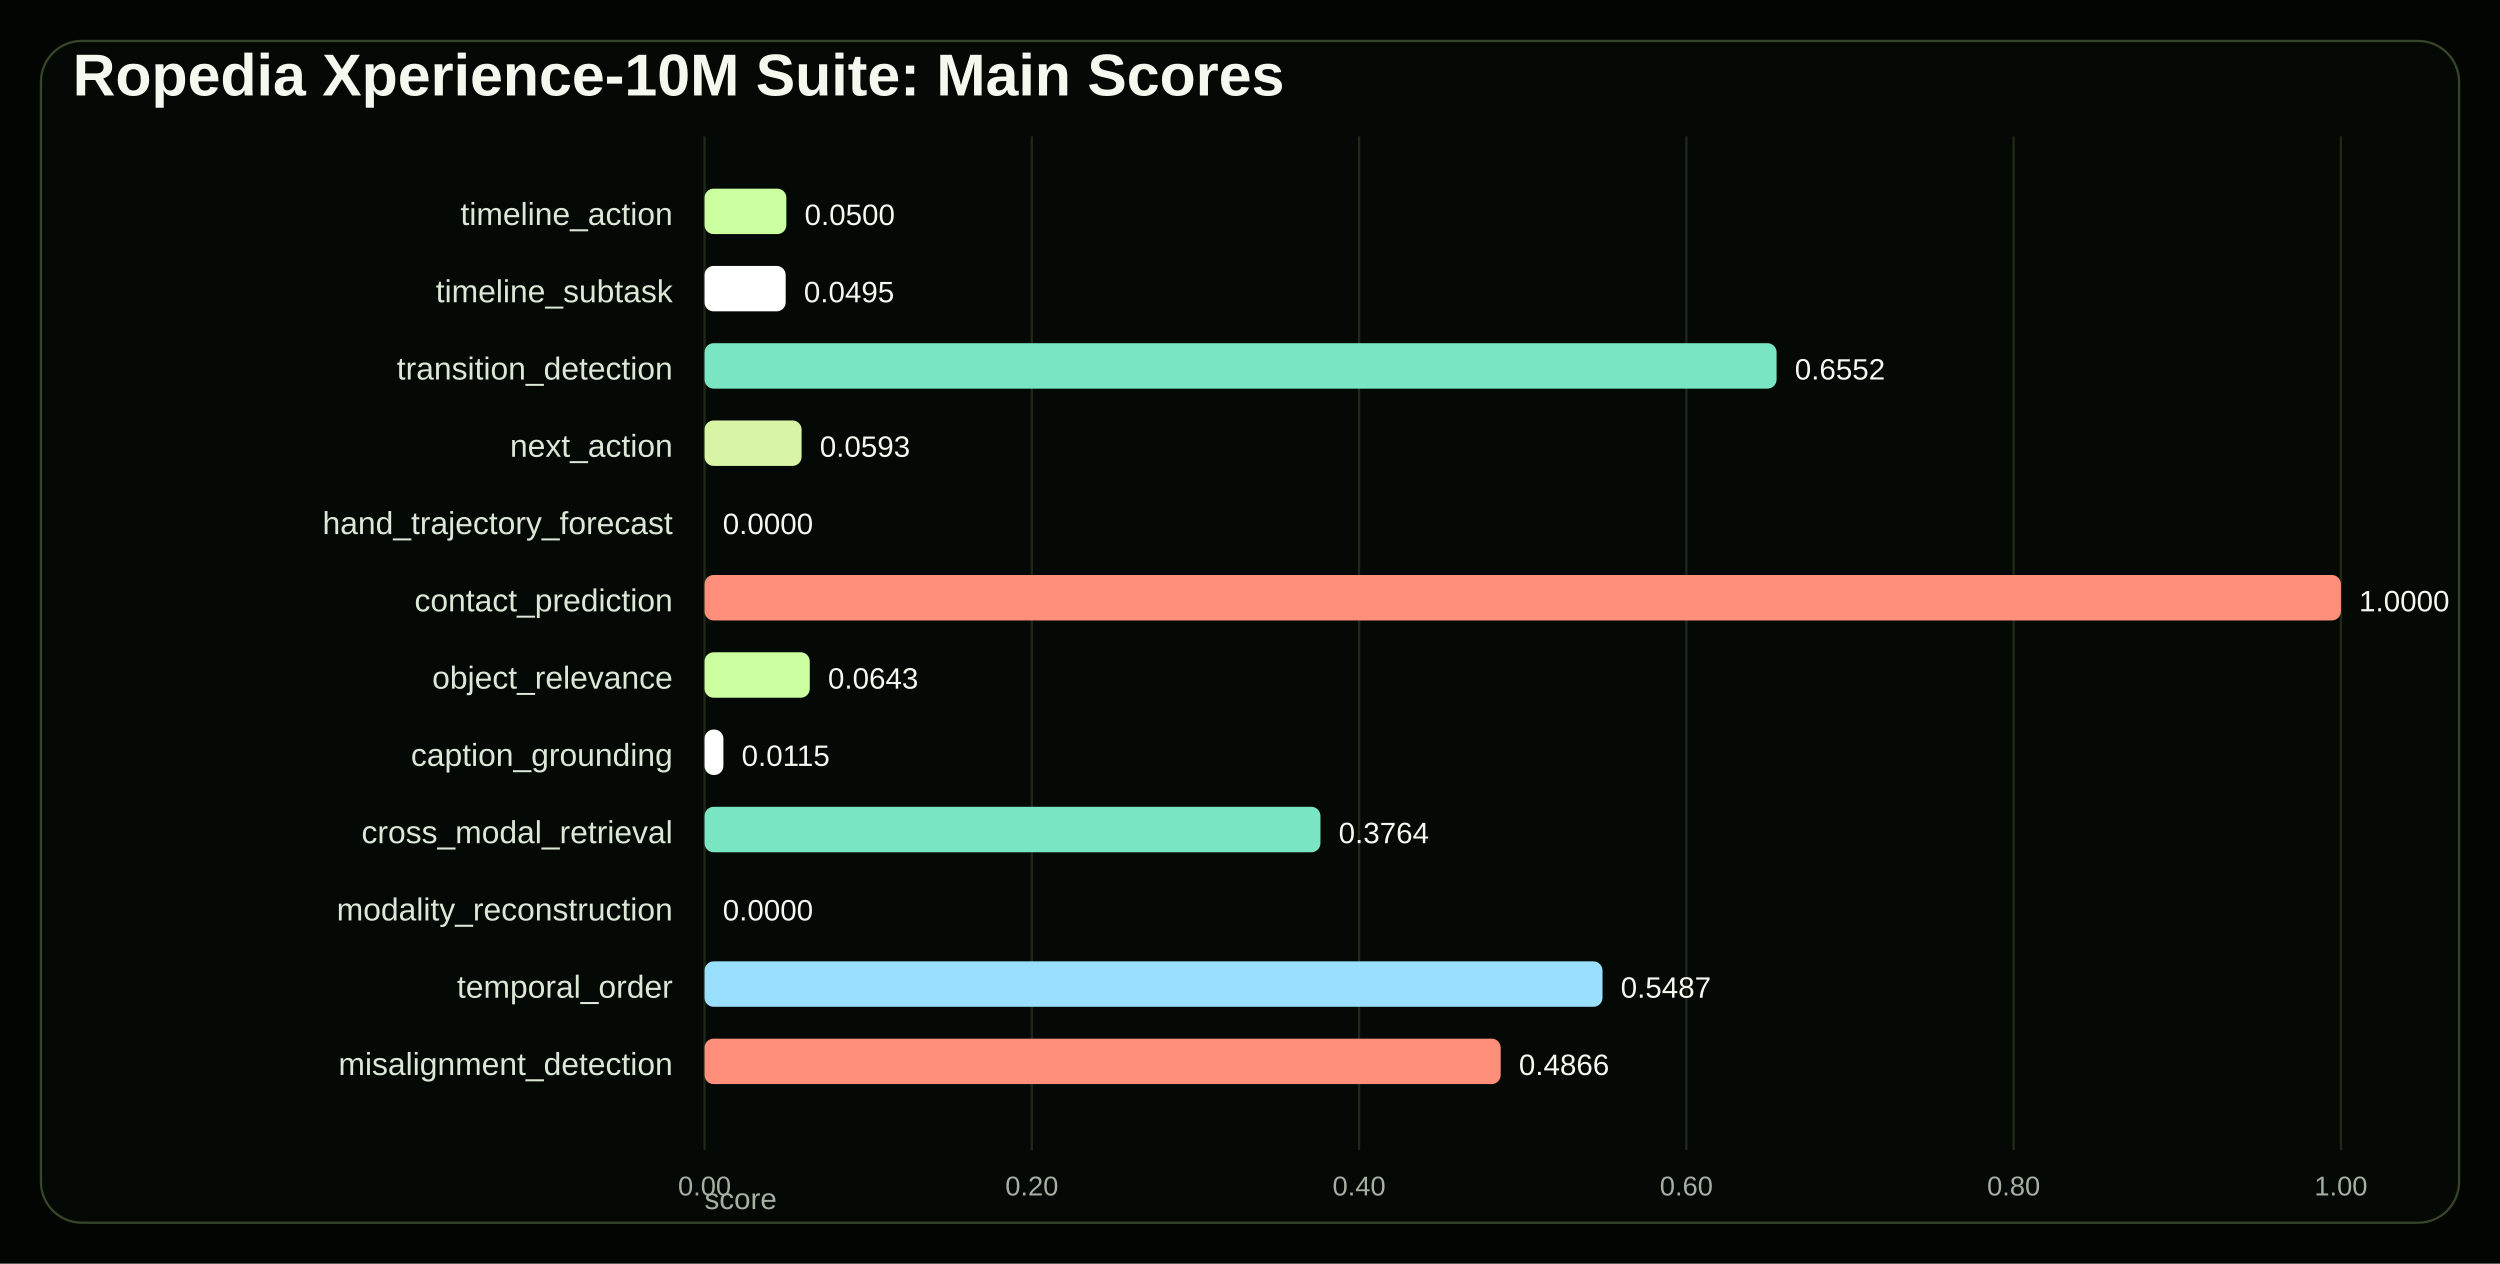
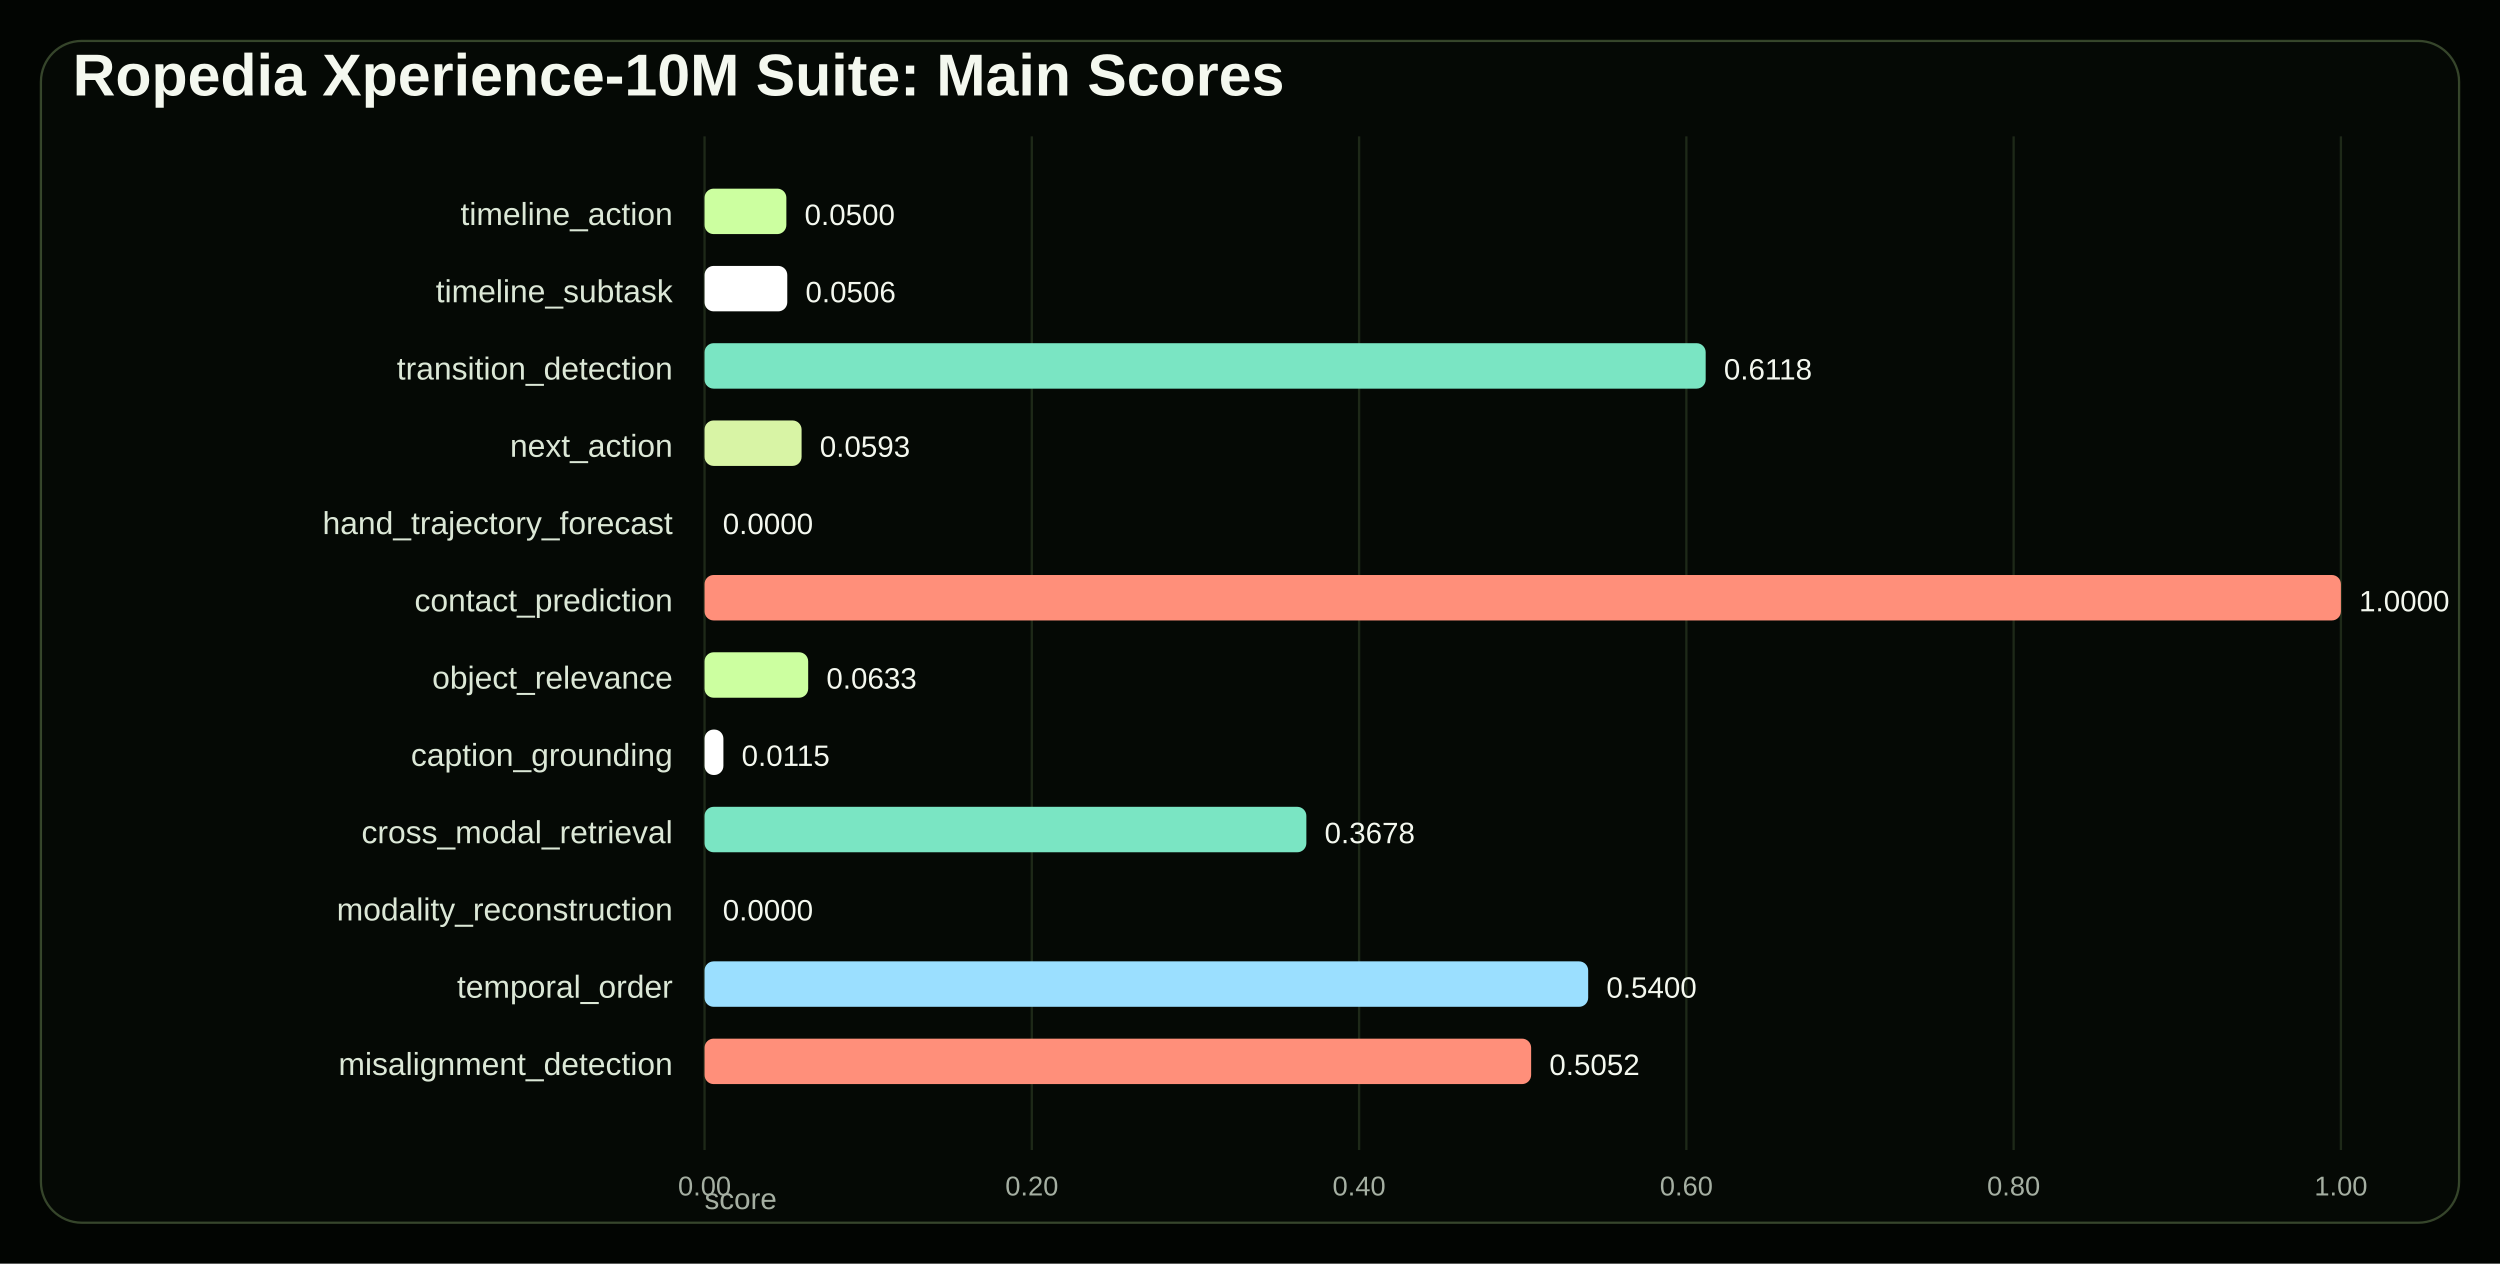
<svg xmlns="http://www.w3.org/2000/svg" width="1100" height="556" viewBox="0 0 1100 556">
  <rect width="100%" height="100%" fill="#020502" />
  <rect x="18" y="18" width="1064" height="520" rx="18" fill="#050905" stroke="#ccffa0" stroke-opacity="0.25" />
  <text x="32" y="42" font-family="Inter Tight, Arial, sans-serif" font-size="26" font-weight="800" fill="#f4f8ef">Ropedia Xperience-10M Suite: Main Scores</text>
  <text x="310" y="532" font-family="Space Grotesk, Arial, sans-serif" font-size="13" fill="#a5afa2">score</text>
  <line x1="310.0" y1="60" x2="310.0" y2="506" stroke="#ccffa0" stroke-opacity="0.13" stroke-width="1" />
  <text x="310.0" y="526" text-anchor="middle" font-family="Space Grotesk, Arial, sans-serif" font-size="12" fill="#a5afa2">0.00</text>
  <line x1="454.0" y1="60" x2="454.0" y2="506" stroke="#ccffa0" stroke-opacity="0.13" stroke-width="1" />
  <text x="454.0" y="526" text-anchor="middle" font-family="Space Grotesk, Arial, sans-serif" font-size="12" fill="#a5afa2">0.20</text>
  <line x1="598.0" y1="60" x2="598.0" y2="506" stroke="#ccffa0" stroke-opacity="0.13" stroke-width="1" />
  <text x="598.0" y="526" text-anchor="middle" font-family="Space Grotesk, Arial, sans-serif" font-size="12" fill="#a5afa2">0.40</text>
  <line x1="742.0" y1="60" x2="742.0" y2="506" stroke="#ccffa0" stroke-opacity="0.13" stroke-width="1" />
  <text x="742.0" y="526" text-anchor="middle" font-family="Space Grotesk, Arial, sans-serif" font-size="12" fill="#a5afa2">0.60</text>
  <line x1="886.0" y1="60" x2="886.0" y2="506" stroke="#ccffa0" stroke-opacity="0.13" stroke-width="1" />
  <text x="886.0" y="526" text-anchor="middle" font-family="Space Grotesk, Arial, sans-serif" font-size="12" fill="#a5afa2">0.80</text>
  <line x1="1030.0" y1="60" x2="1030.0" y2="506" stroke="#ccffa0" stroke-opacity="0.13" stroke-width="1" />
  <text x="1030.0" y="526" text-anchor="middle" font-family="Space Grotesk, Arial, sans-serif" font-size="12" fill="#a5afa2">1.00</text>
  <text x="296" y="99" text-anchor="end" font-family="Space Grotesk, Arial, sans-serif" font-size="14" fill="#dce8d7">timeline_action</text>
  <rect x="310" y="83" width="36.0" height="20" rx="4" fill="#ccffa0" />
  <text x="354.0" y="99" font-family="Space Grotesk, Arial, sans-serif" font-size="13" fill="#f4f8ef">0.0500</text>
  <text x="296" y="133" text-anchor="end" font-family="Space Grotesk, Arial, sans-serif" font-size="14" fill="#dce8d7">timeline_subtask</text>
-   <rect x="310" y="117" width="35.7" height="20" rx="4" fill="#ffffff" />
-   <text x="353.7" y="133" font-family="Space Grotesk, Arial, sans-serif" font-size="13" fill="#f4f8ef">0.0495</text>
+   <rect x="310" y="117" width="36.4" height="20" rx="4" fill="#ffffff" />
+   <text x="354.4" y="133" font-family="Space Grotesk, Arial, sans-serif" font-size="13" fill="#f4f8ef">0.0506</text>
  <text x="296" y="167" text-anchor="end" font-family="Space Grotesk, Arial, sans-serif" font-size="14" fill="#dce8d7">transition_detection</text>
-   <rect x="310" y="151" width="471.7" height="20" rx="4" fill="#7ae5c3" />
-   <text x="789.7" y="167" font-family="Space Grotesk, Arial, sans-serif" font-size="13" fill="#f4f8ef">0.6552</text>
+   <rect x="310" y="151" width="440.5" height="20" rx="4" fill="#7ae5c3" />
+   <text x="758.5" y="167" font-family="Space Grotesk, Arial, sans-serif" font-size="13" fill="#f4f8ef">0.6118</text>
  <text x="296" y="201" text-anchor="end" font-family="Space Grotesk, Arial, sans-serif" font-size="14" fill="#dce8d7">next_action</text>
  <rect x="310" y="185" width="42.7" height="20" rx="4" fill="#d8f4a5" />
  <text x="360.7" y="201" font-family="Space Grotesk, Arial, sans-serif" font-size="13" fill="#f4f8ef">0.0593</text>
  <text x="296" y="235" text-anchor="end" font-family="Space Grotesk, Arial, sans-serif" font-size="14" fill="#dce8d7">hand_trajectory_forecast</text>
  <rect x="310" y="219" width="0.0" height="20" rx="4" fill="#9bdfff" />
  <text x="318.0" y="235" font-family="Space Grotesk, Arial, sans-serif" font-size="13" fill="#f4f8ef">0.0000</text>
  <text x="296" y="269" text-anchor="end" font-family="Space Grotesk, Arial, sans-serif" font-size="14" fill="#dce8d7">contact_prediction</text>
  <rect x="310" y="253" width="720.0" height="20" rx="4" fill="#ff8f7a" />
  <text x="1038.0" y="269" font-family="Space Grotesk, Arial, sans-serif" font-size="13" fill="#f4f8ef">1.0000</text>
  <text x="296" y="303" text-anchor="end" font-family="Space Grotesk, Arial, sans-serif" font-size="14" fill="#dce8d7">object_relevance</text>
-   <rect x="310" y="287" width="46.3" height="20" rx="4" fill="#ccffa0" />
-   <text x="364.3" y="303" font-family="Space Grotesk, Arial, sans-serif" font-size="13" fill="#f4f8ef">0.0643</text>
+   <rect x="310" y="287" width="45.6" height="20" rx="4" fill="#ccffa0" />
+   <text x="363.6" y="303" font-family="Space Grotesk, Arial, sans-serif" font-size="13" fill="#f4f8ef">0.0633</text>
  <text x="296" y="337" text-anchor="end" font-family="Space Grotesk, Arial, sans-serif" font-size="14" fill="#dce8d7">caption_grounding</text>
  <rect x="310" y="321" width="8.3" height="20" rx="4" fill="#ffffff" />
  <text x="326.3" y="337" font-family="Space Grotesk, Arial, sans-serif" font-size="13" fill="#f4f8ef">0.0115</text>
  <text x="296" y="371" text-anchor="end" font-family="Space Grotesk, Arial, sans-serif" font-size="14" fill="#dce8d7">cross_modal_retrieval</text>
-   <rect x="310" y="355" width="271.0" height="20" rx="4" fill="#7ae5c3" />
-   <text x="589.0" y="371" font-family="Space Grotesk, Arial, sans-serif" font-size="13" fill="#f4f8ef">0.3764</text>
+   <rect x="310" y="355" width="264.8" height="20" rx="4" fill="#7ae5c3" />
+   <text x="582.8" y="371" font-family="Space Grotesk, Arial, sans-serif" font-size="13" fill="#f4f8ef">0.3678</text>
  <text x="296" y="405" text-anchor="end" font-family="Space Grotesk, Arial, sans-serif" font-size="14" fill="#dce8d7">modality_reconstruction</text>
  <rect x="310" y="389" width="0.0" height="20" rx="4" fill="#d8f4a5" />
  <text x="318.0" y="405" font-family="Space Grotesk, Arial, sans-serif" font-size="13" fill="#f4f8ef">0.0000</text>
  <text x="296" y="439" text-anchor="end" font-family="Space Grotesk, Arial, sans-serif" font-size="14" fill="#dce8d7">temporal_order</text>
-   <rect x="310" y="423" width="395.1" height="20" rx="4" fill="#9bdfff" />
-   <text x="713.1" y="439" font-family="Space Grotesk, Arial, sans-serif" font-size="13" fill="#f4f8ef">0.5487</text>
+   <rect x="310" y="423" width="388.8" height="20" rx="4" fill="#9bdfff" />
+   <text x="706.8" y="439" font-family="Space Grotesk, Arial, sans-serif" font-size="13" fill="#f4f8ef">0.5400</text>
  <text x="296" y="473" text-anchor="end" font-family="Space Grotesk, Arial, sans-serif" font-size="14" fill="#dce8d7">misalignment_detection</text>
-   <rect x="310" y="457" width="350.3" height="20" rx="4" fill="#ff8f7a" />
-   <text x="668.3" y="473" font-family="Space Grotesk, Arial, sans-serif" font-size="13" fill="#f4f8ef">0.4866</text>
+   <rect x="310" y="457" width="363.7" height="20" rx="4" fill="#ff8f7a" />
+   <text x="681.7" y="473" font-family="Space Grotesk, Arial, sans-serif" font-size="13" fill="#f4f8ef">0.5052</text>
</svg>
